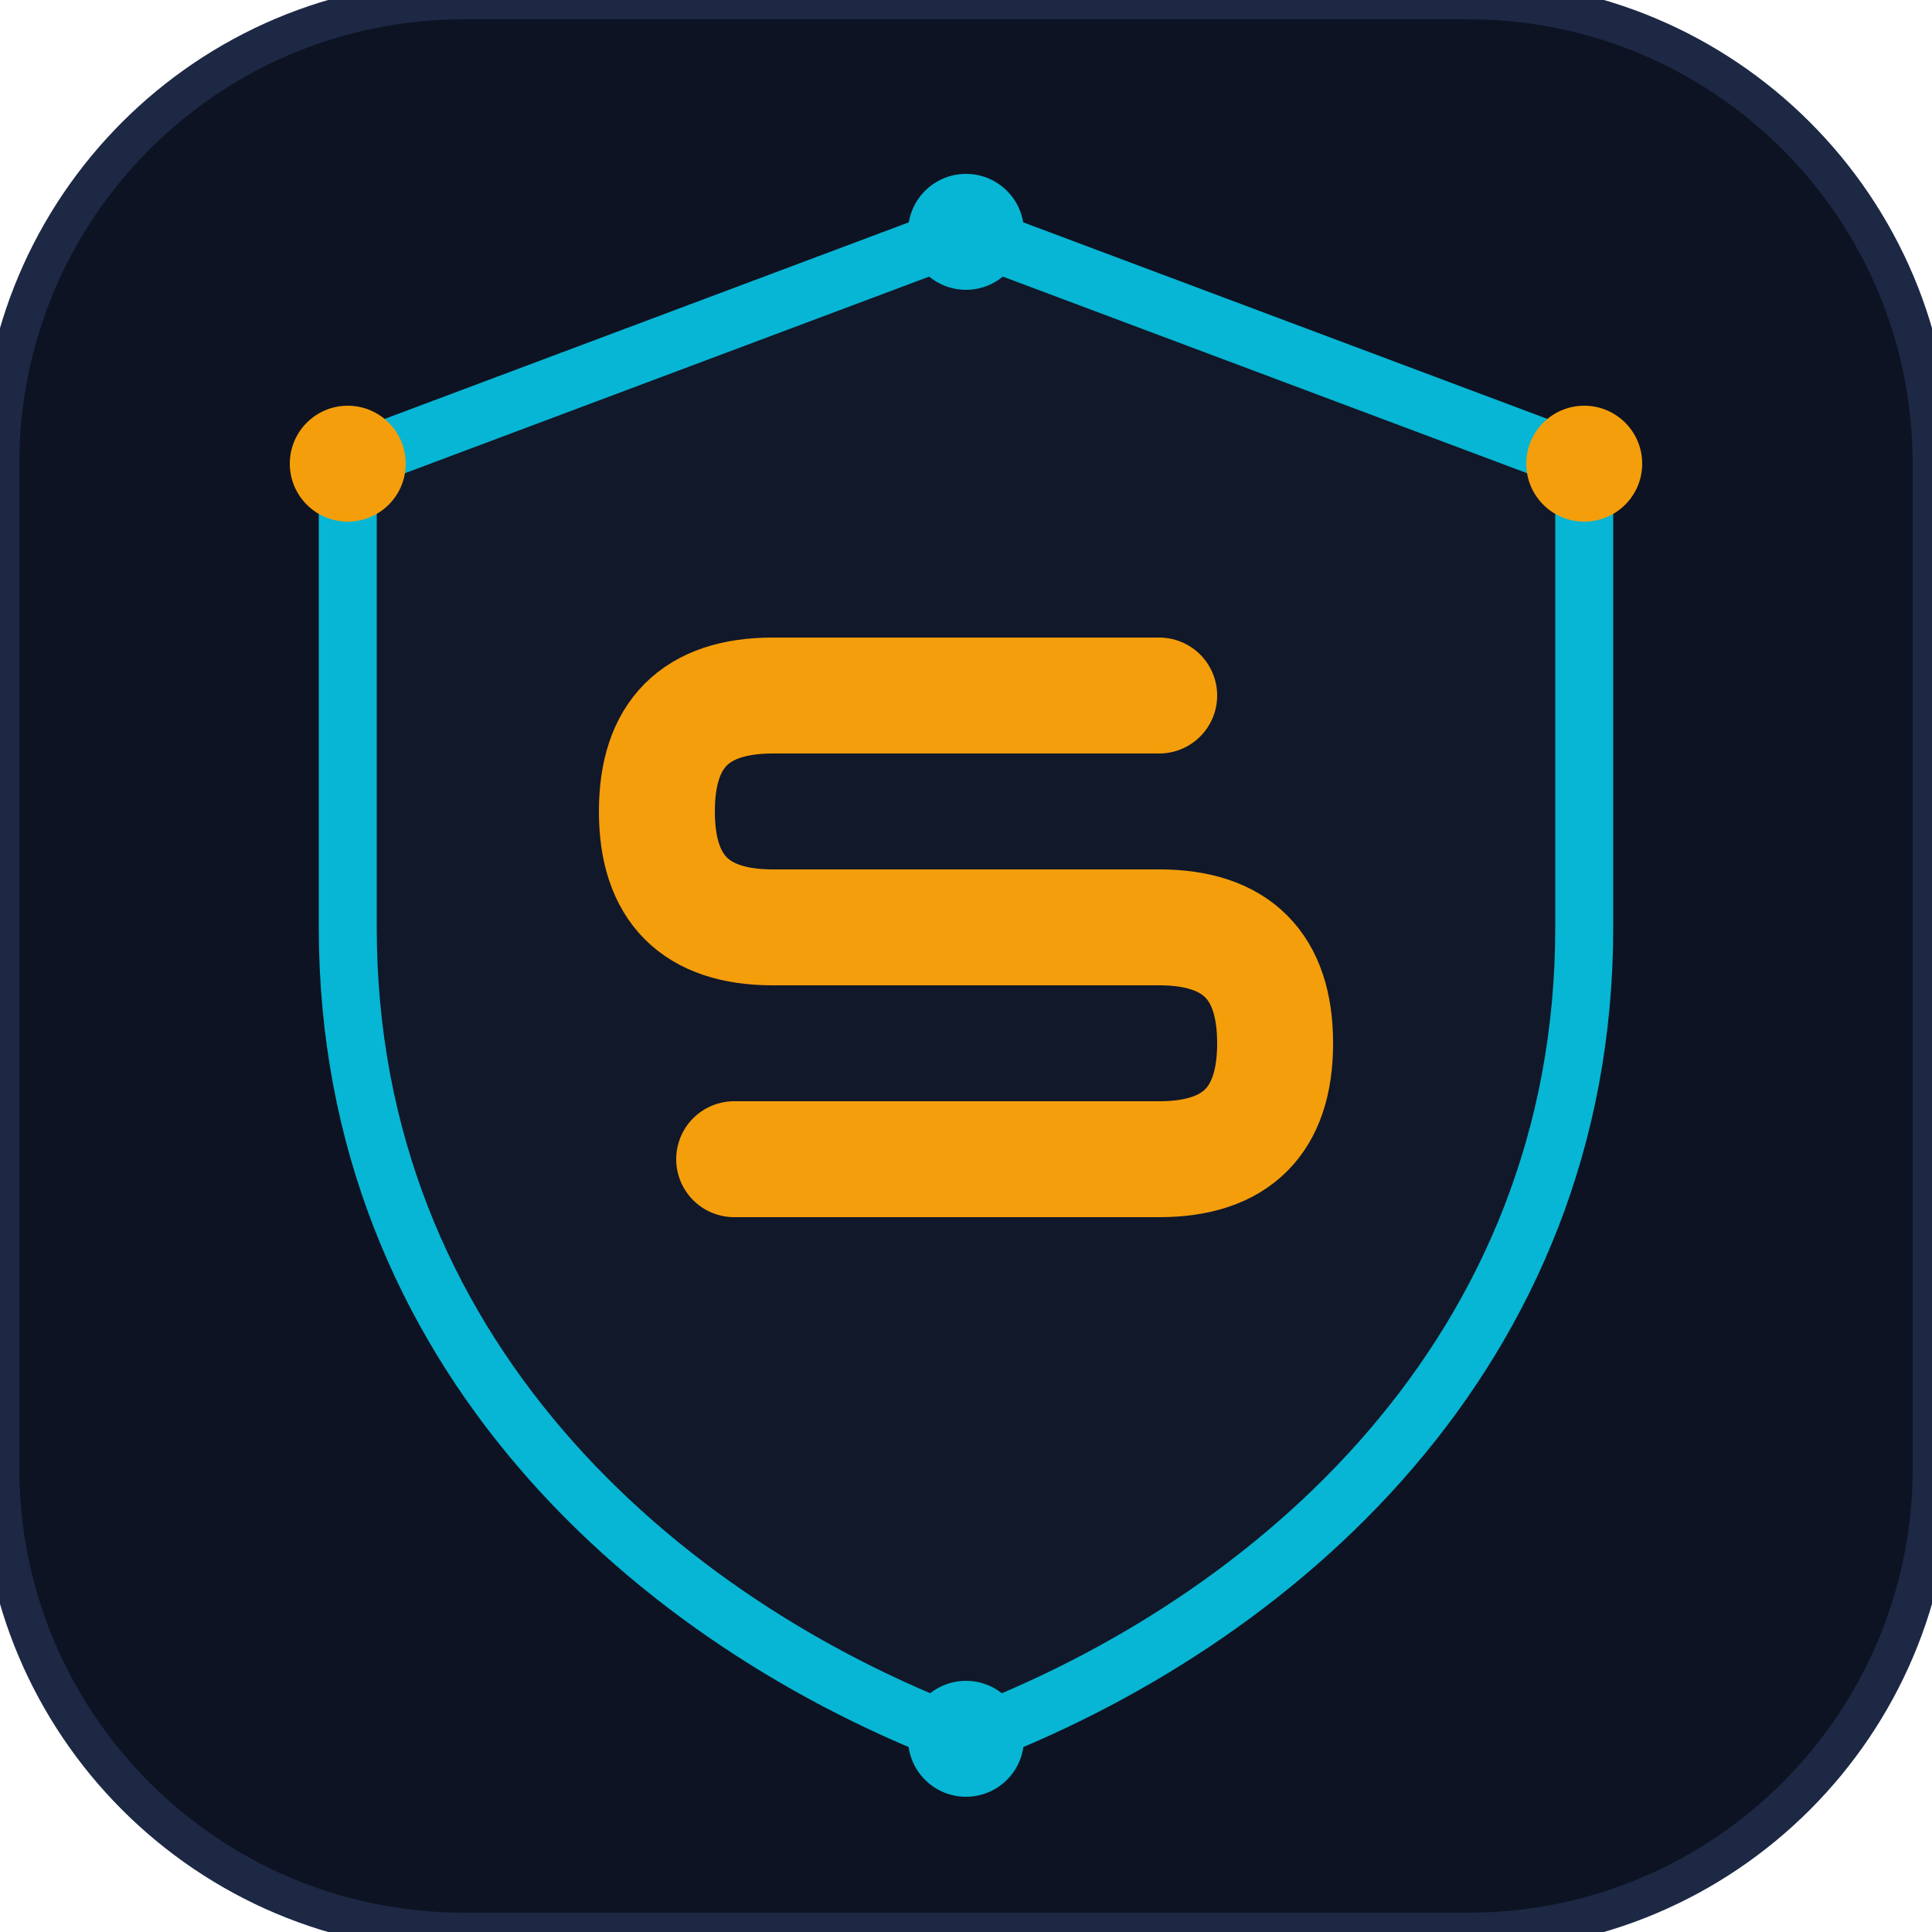
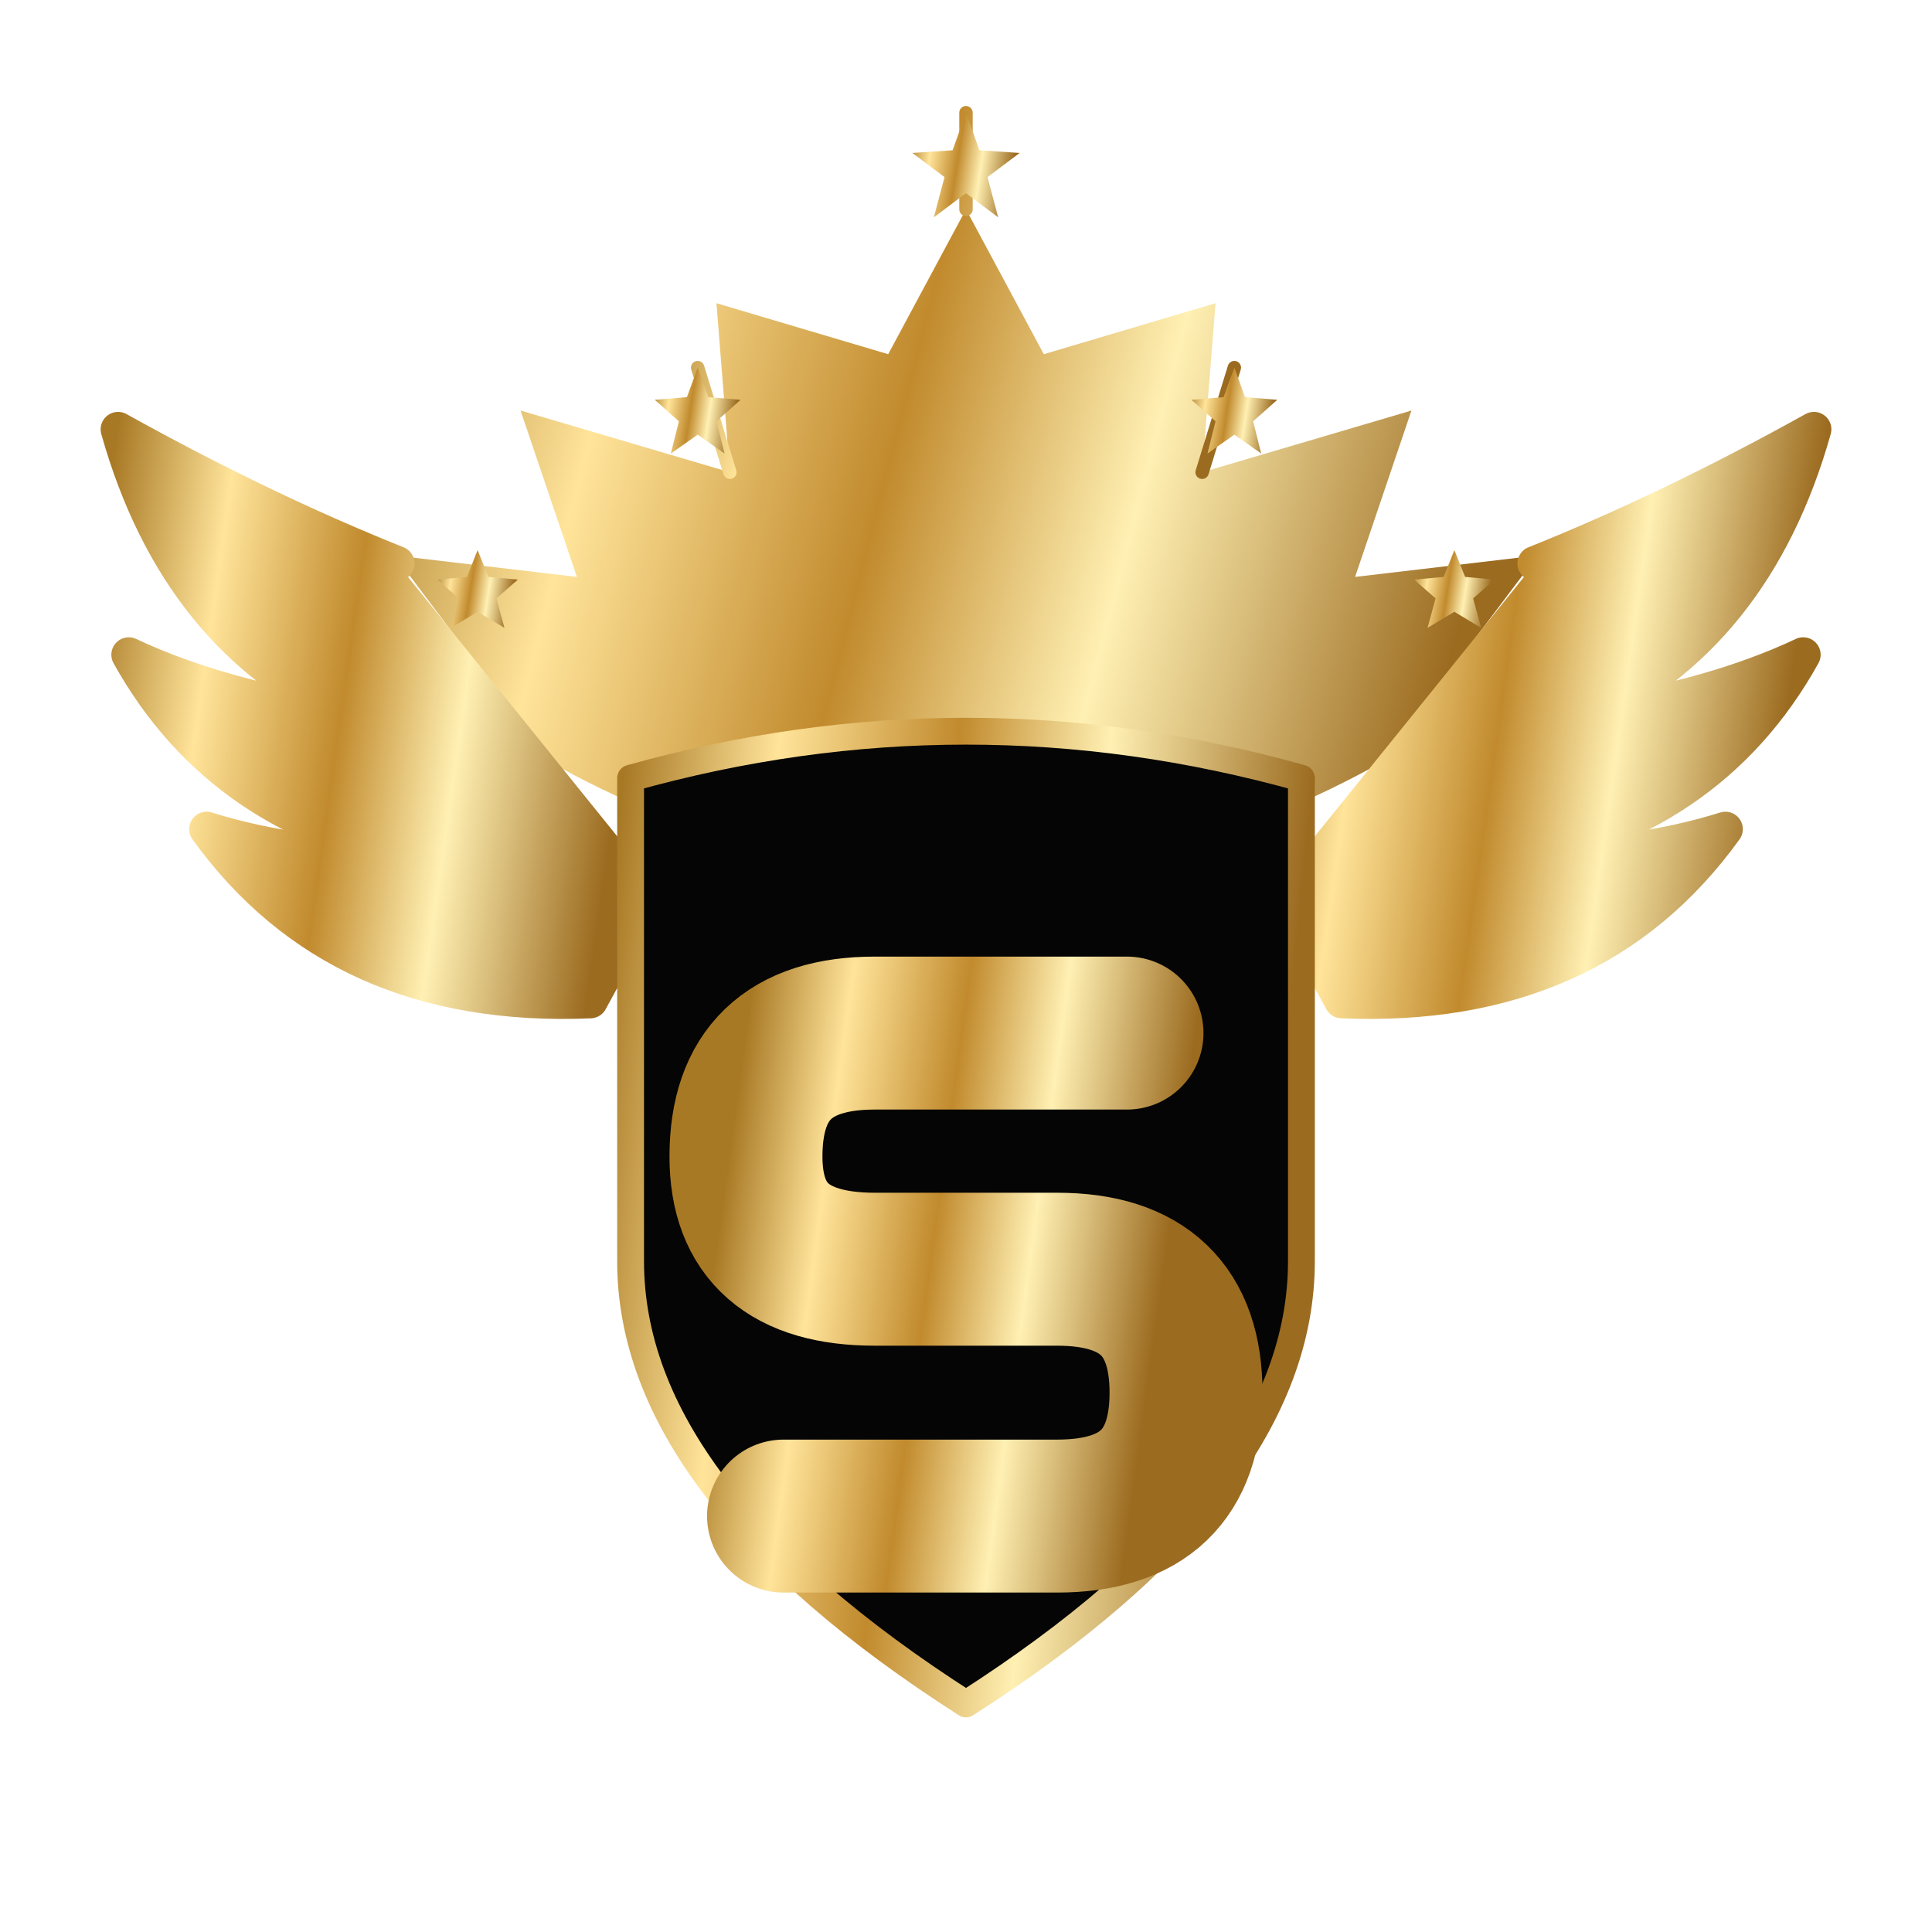
- <svg xmlns="http://www.w3.org/2000/svg" width="100" height="100" viewBox="0 0 100 100">
-   <rect width="100" height="100" rx="24" fill="#0d1322" stroke="#1c2844" stroke-width="2" />
-   <path d="M50 12 L82 24 V48 C82 70 66 84 50 90 C34 84 18 70 18 48 V24 L50 12 Z" fill="#11182a" stroke="#06b6d4" stroke-width="3" />
-   <path d="M60 36 H40 C36 36 34 38 34 42 C34 46 36 48 40 48 H60 C64 48 66 50 66 54 C66 58 64 60 60 60 H38" stroke="#f59e0b" stroke-width="6" stroke-linecap="round" fill="none" />
-   <circle cx="50" cy="12" r="3" fill="#06b6d4" />
-   <circle cx="82" cy="24" r="3" fill="#f59e0b" />
-   <circle cx="18" cy="24" r="3" fill="#f59e0b" />
-   <circle cx="50" cy="90" r="3" fill="#06b6d4" />
+ <svg xmlns="http://www.w3.org/2000/svg" viewBox="0 0 720 720" role="img" aria-labelledby="title desc">
+   <defs>
+     <linearGradient id="gold" x1="0" y1="0" x2="1" y2=".15">
+       <stop offset="0" stop-color="#a87925" />
+       <stop offset=".22" stop-color="#ffe49a" />
+       <stop offset=".48" stop-color="#c18a2d" />
+       <stop offset=".7" stop-color="#fff0b3" />
+       <stop offset="1" stop-color="#9b6b20" />
+     </linearGradient>
+     <linearGradient id="goldSoft" x1="0" y1="0" x2="0" y2="1">
+       <stop stop-color="#fff0b5" />
+       <stop offset="1" stop-color="#bd872b" />
+     </linearGradient>
+   </defs>
+   <g fill="none" stroke="url(#gold)" stroke-linejoin="round" stroke-linecap="round">
+     <path d="M360 78 L389 132 L453 113 L448 176 L526 153 L505 215 L573 207 L515 284 Q440 326 360 326 Q280 326 205 284 L147 207 L215 215 L194 153 L272 176 L267 113 L331 132 Z" fill="url(#gold)" stroke="none" />
+     <path d="M360 78 L360 42 M272 176 L260 137 M448 176 L460 137" stroke-width="5" />
+     <path d="M360 326 L360 285" stroke="#080808" stroke-width="7" />
+     <path d="M148 210 Q98 190 44 160 Q66 238 130 267 Q82 260 48 244 Q83 307 160 320 Q112 320 77 309 Q126 377 220 373 L244 329" stroke-width="13" fill="url(#gold)" />
+     <path d="M572 210 Q622 190 676 160 Q654 238 590 267 Q638 260 672 244 Q637 307 560 320 Q608 320 643 309 Q594 377 500 373 L476 329" stroke-width="13" fill="url(#gold)" />
+     <path d="M235 290 Q360 255 485 290 L485 470 Q485 555 360 635 Q235 555 235 470 Z" fill="#050505" stroke-width="10" />
+     <path d="M360 306 Q360 306 360 306" stroke-width="4" />
+   </g>
+   <g fill="url(#gold)">
+     <path d="M360 42 L365 56 L380 57 L368 66 L372 81 L360 72 L348 81 L352 66 L340 57 L355 56 Z" />
+     <path d="M260 137 L264 148 L276 149 L267 157 L270 169 L260 162 L250 169 L253 157 L244 149 L256 148 Z" />
+     <path d="M460 137 L464 148 L476 149 L467 157 L470 169 L460 162 L450 169 L453 157 L444 149 L456 148 Z" />
+     <path d="M178 205 L182 215 L193 216 L185 223 L188 234 L178 228 L168 234 L171 223 L163 216 L174 215 Z" />
+     <path d="M542 205 L546 215 L557 216 L549 223 L552 234 L542 228 L532 234 L535 223 L527 216 L538 215 Z" />
+   </g>
+   <path d="M420 385 H326 Q278 385 278 431 Q278 473 326 473 H394 Q442 473 442 519 Q442 565 394 565 H292" fill="none" stroke="url(#gold)" stroke-width="57" stroke-linecap="round" stroke-linejoin="round" />
</svg>
